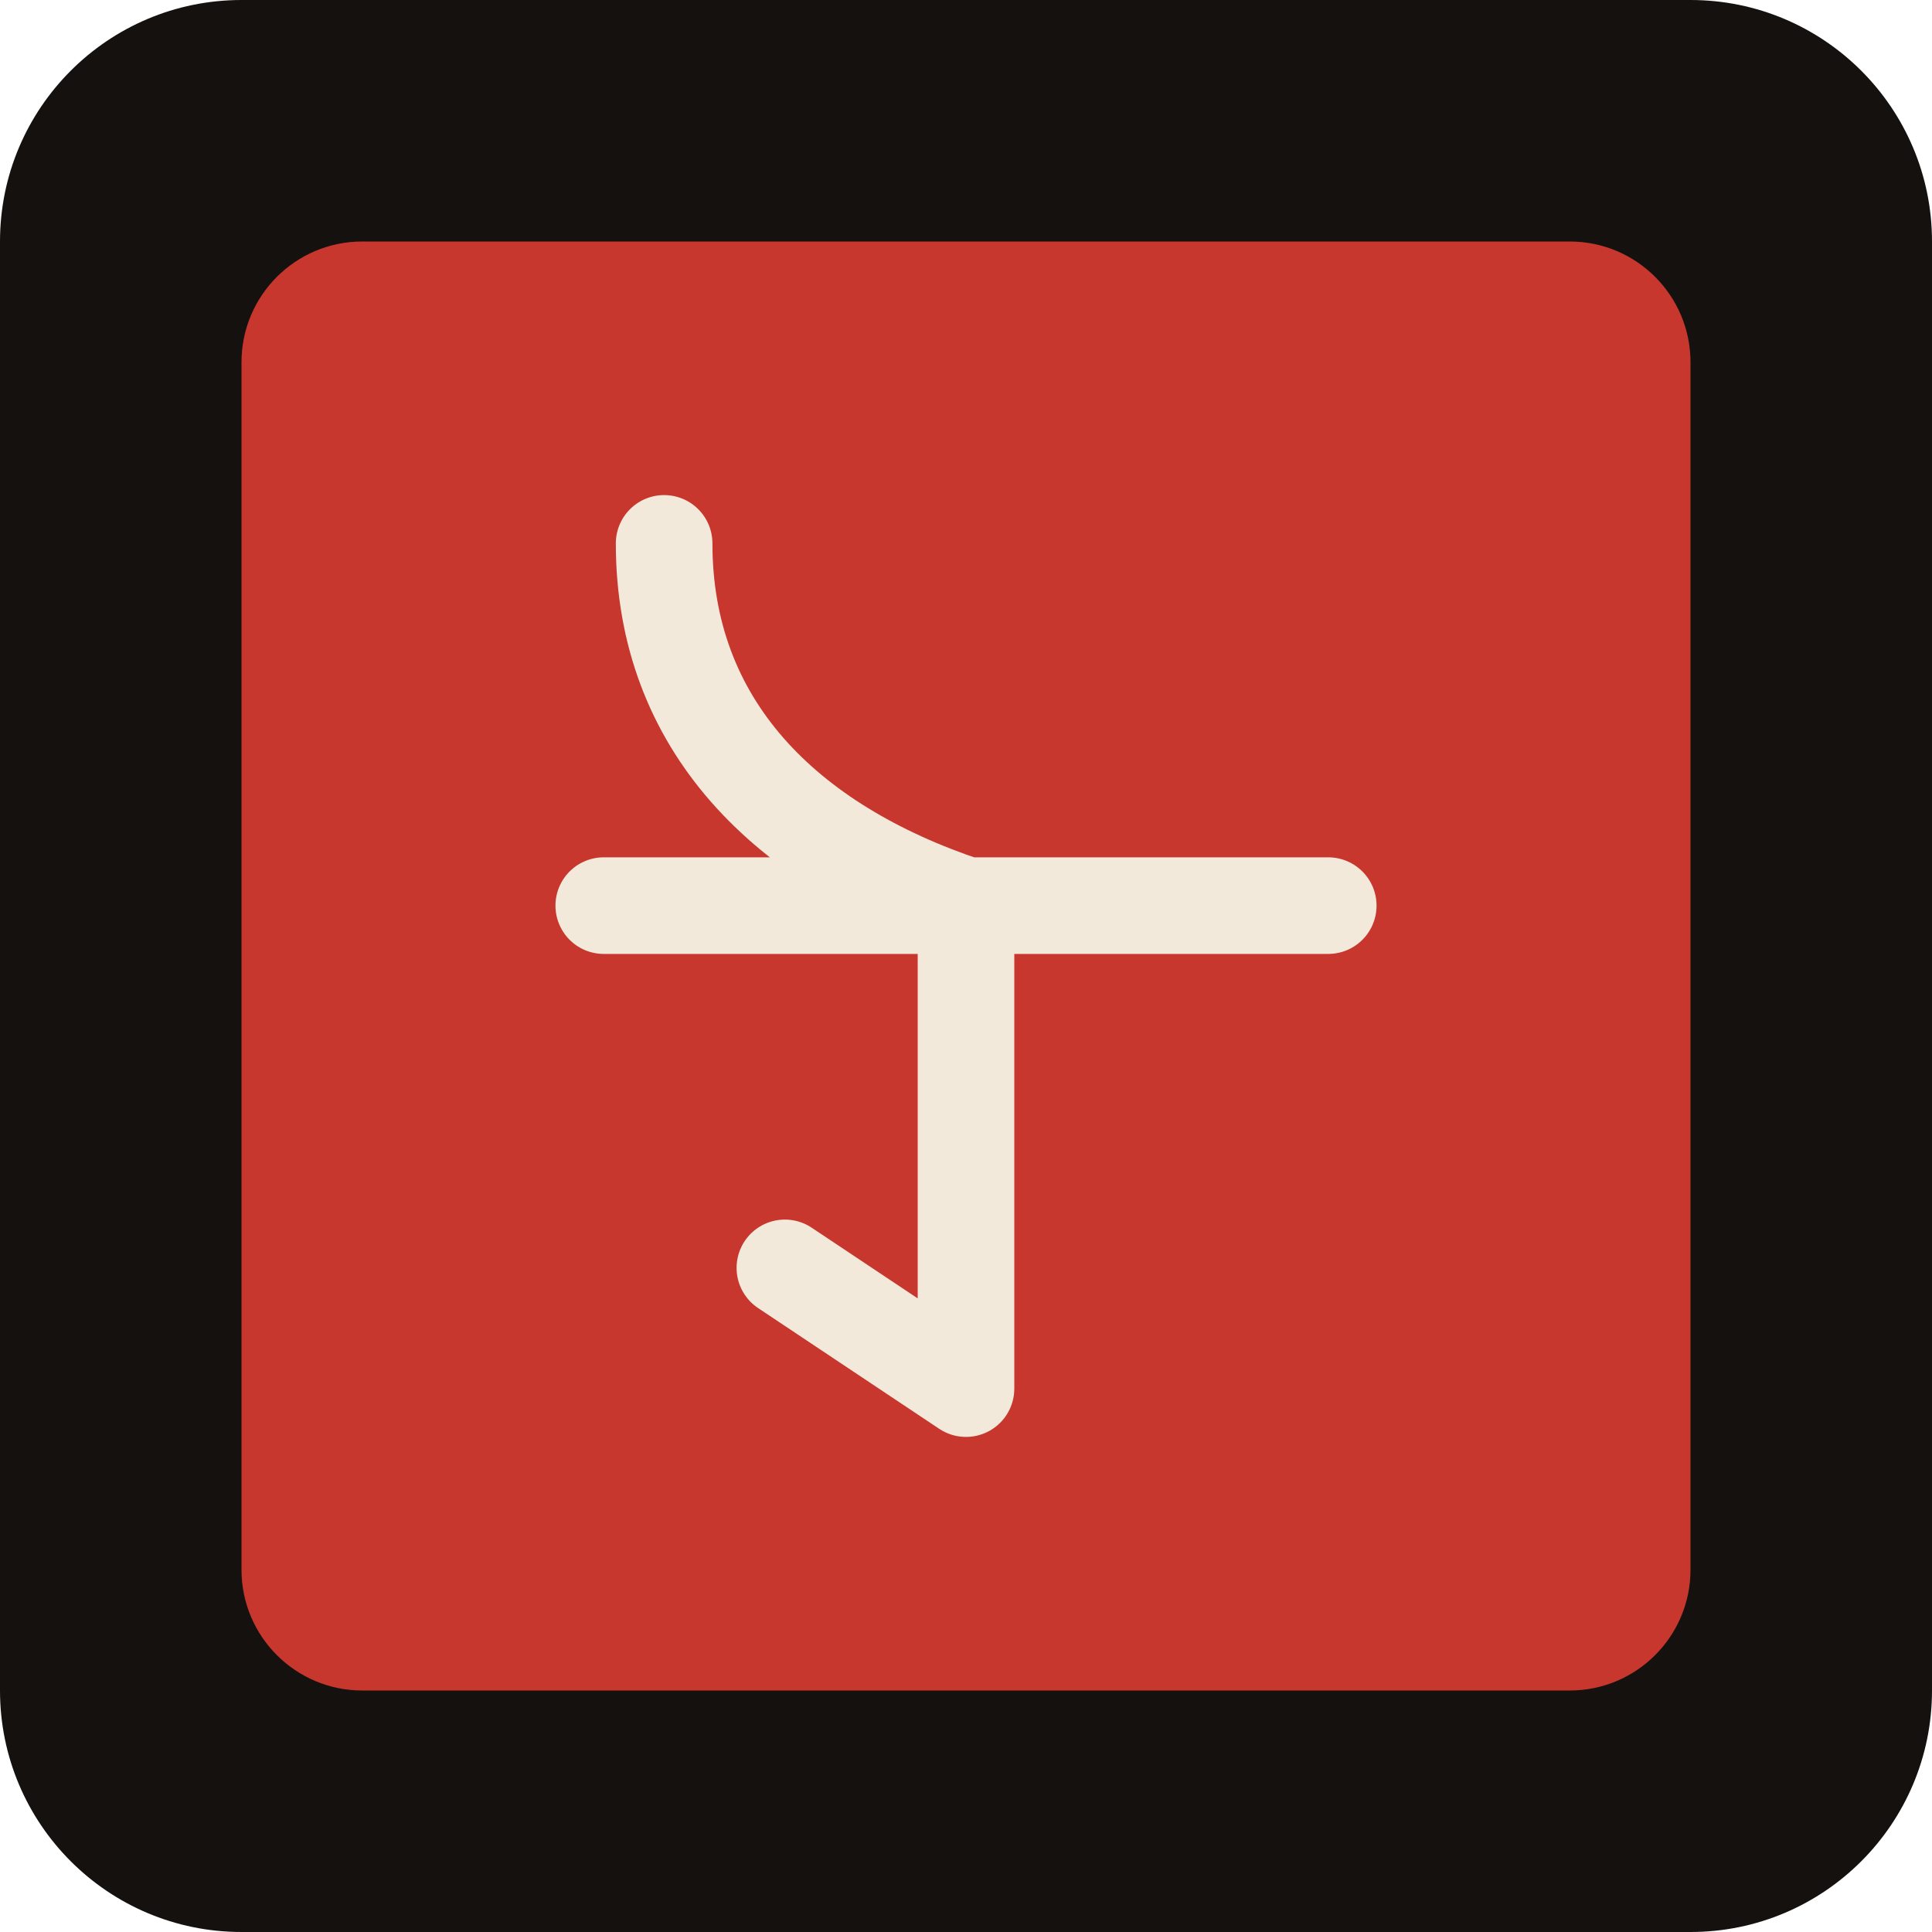
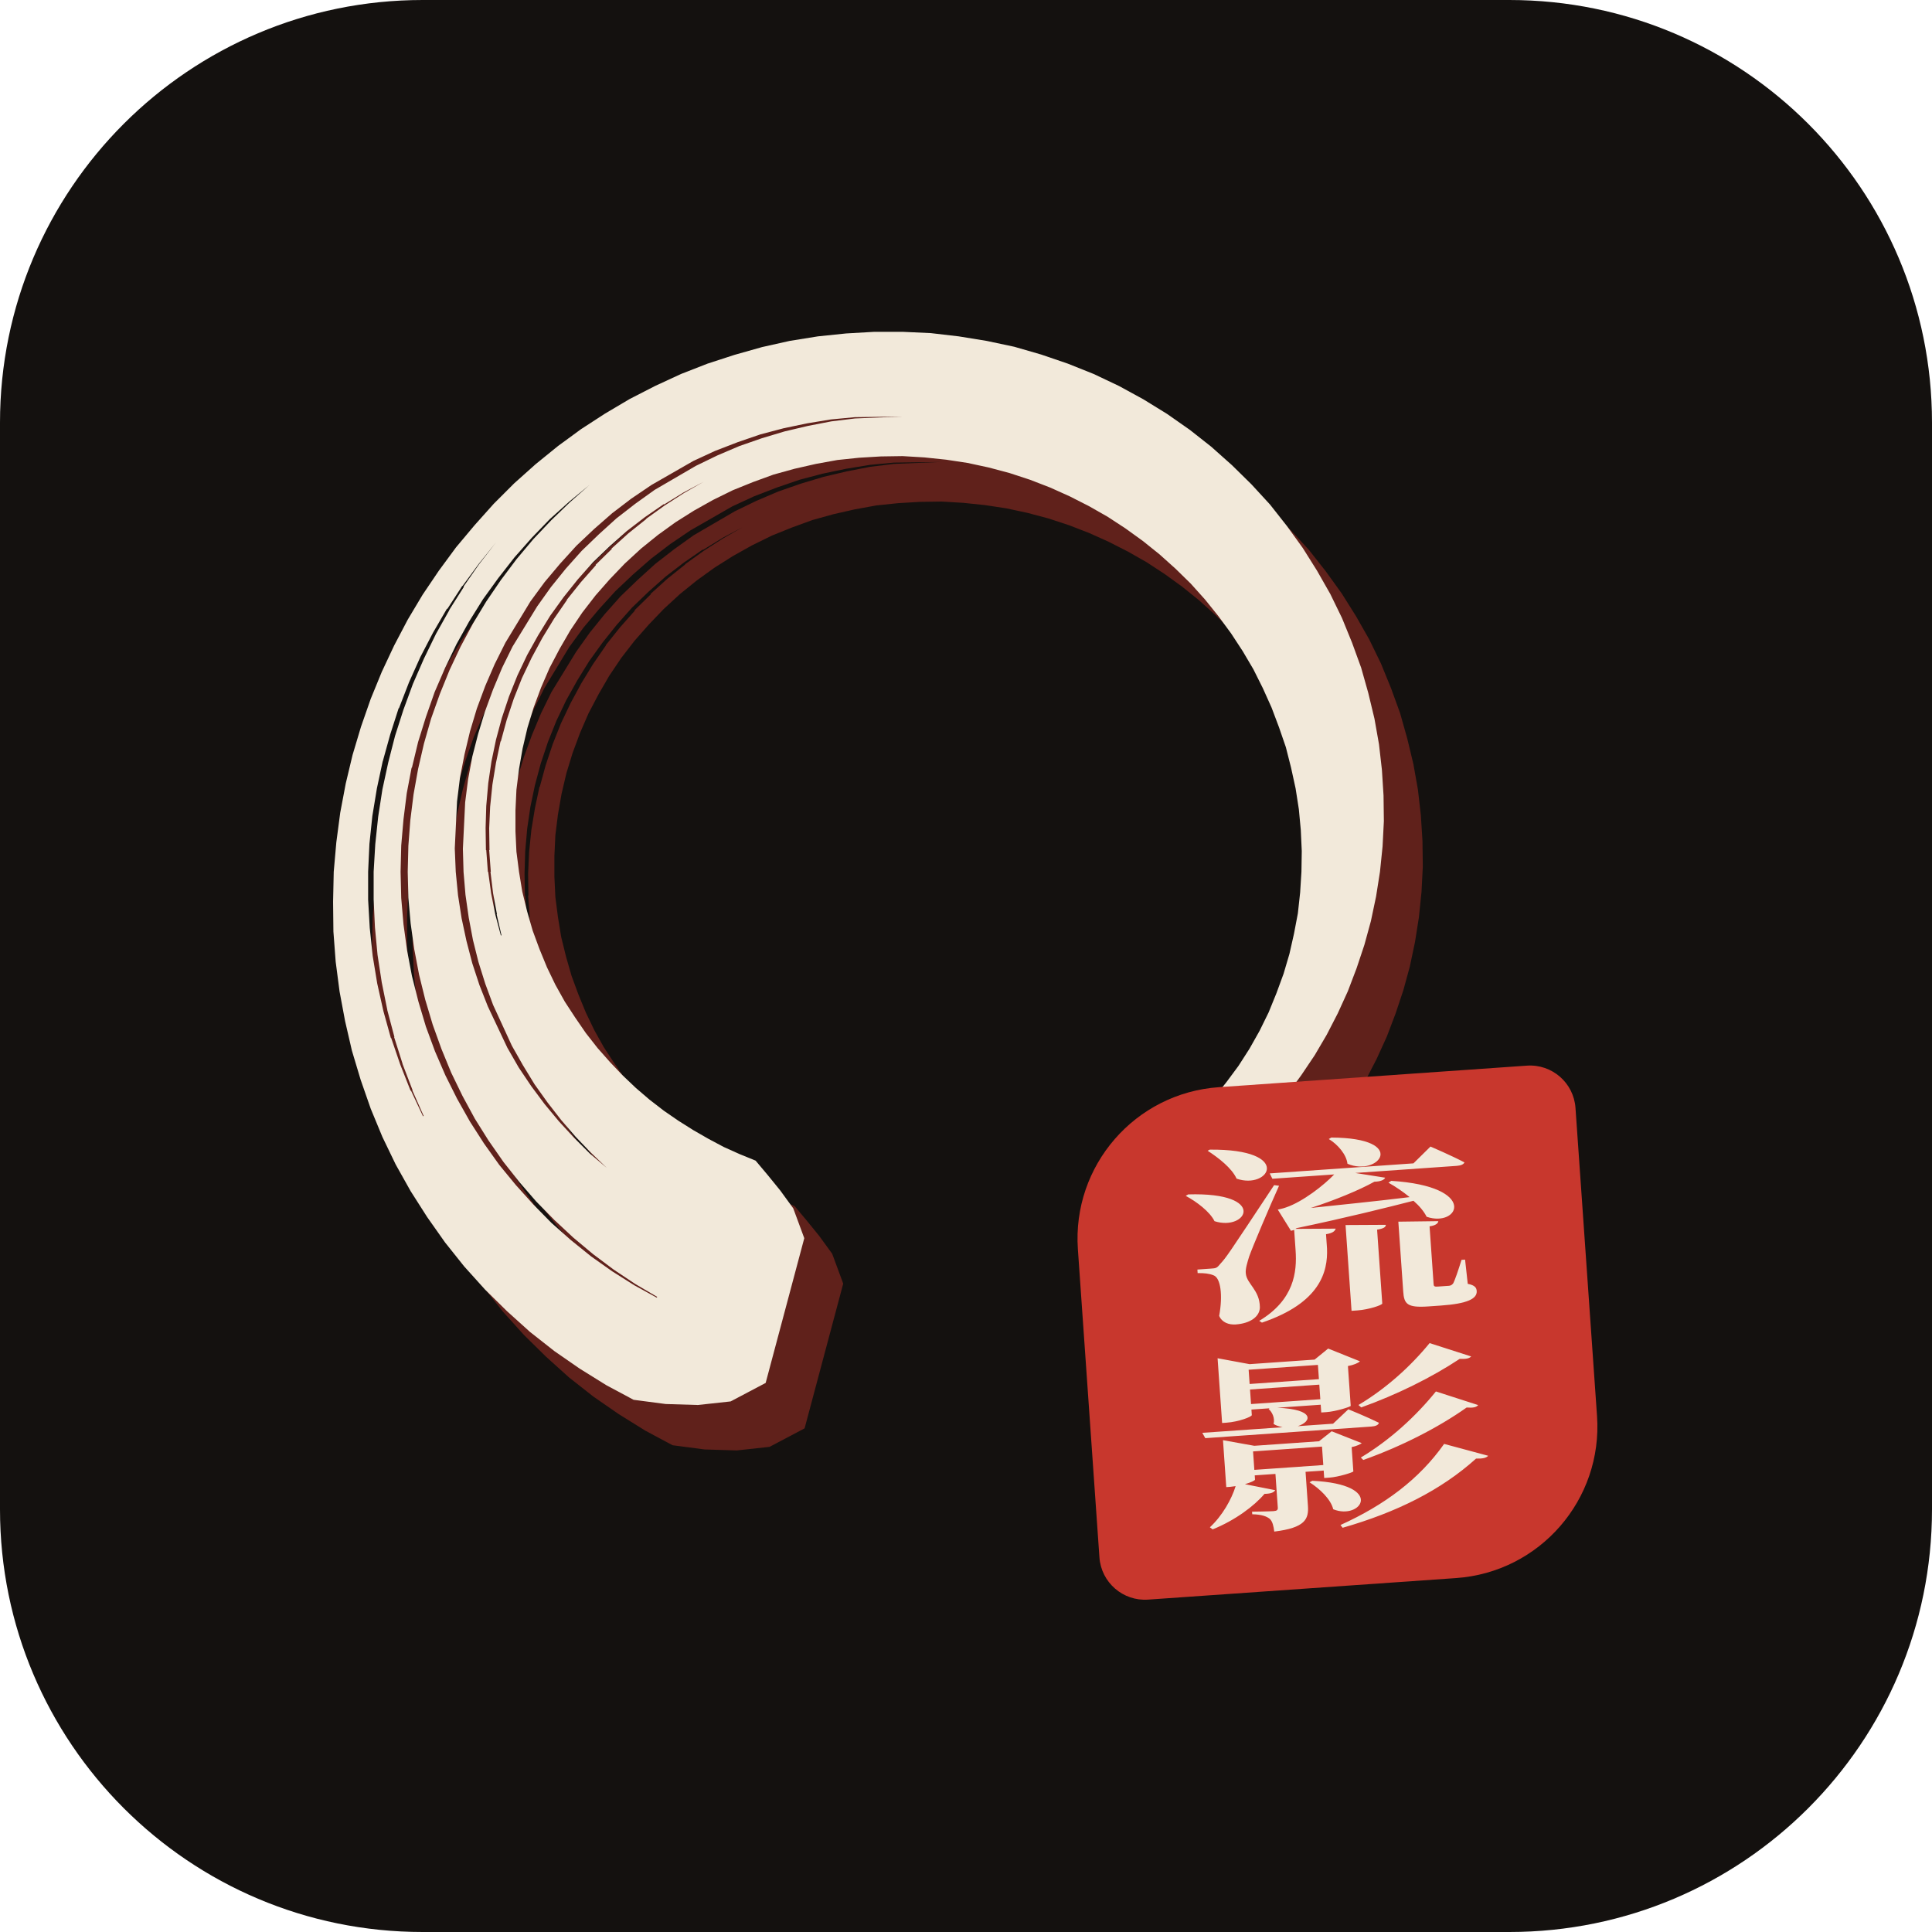
- <svg xmlns="http://www.w3.org/2000/svg" viewBox="0 0 64 64">
-   <rect width="64" height="64" rx="8" fill="#14110f" />
-   <rect x="8" y="8" width="48" height="48" rx="4" fill="#c8372d" />
-   <path d="M22 18c0 6 4 10 10 12M20 30h24M32 30v16l-6-4" fill="none" stroke="#f2e9da" stroke-width="3.2" stroke-linecap="round" stroke-linejoin="round" />
+ <svg xmlns="http://www.w3.org/2000/svg" viewBox="0 0 512 512">
+   <rect width="512" height="512" rx="112" fill="#14110F" />
+   <g transform="translate(32.8 29.8) scale(0.86)">
+     <defs>
+       <path id="rg" d="M197.8 391.5 L187.0 397.2 L176.9 398.3 L167.0 398.0 L157.1 396.7 L148.7 392.2 L140.5 387.1 L132.7 381.7 L125.2 375.8 L118.1 369.4 L111.3 362.7 L104.9 355.6 L99.0 348.2 L93.5 340.4 L88.4 332.4 L83.8 324.2 L79.7 315.7 L76.1 307.0 L73.0 298.1 L70.3 289.1 L68.2 280.0 L66.5 270.9 L65.3 261.7 L64.6 252.4 L64.5 243.2 L64.7 234.0 L65.5 224.9 L66.7 215.8 L68.4 206.8 L70.5 198.0 L73.1 189.3 L76.1 180.7 L79.5 172.4 L83.3 164.3 L87.5 156.3 L92.1 148.6 L97.1 141.2 L102.4 134.0 L108.1 127.2 L114.0 120.6 L120.3 114.3 L126.9 108.4 L133.8 102.8 L140.9 97.6 L148.3 92.8 L155.9 88.3 L163.7 84.3 L171.7 80.6 L179.9 77.4 L188.2 74.7 L196.7 72.3 L205.2 70.4 L213.9 69.0 L222.6 68.1 L231.3 67.6 L240.0 67.6 L248.7 68.0 L257.3 69.0 L265.9 70.4 L274.4 72.2 L282.7 74.6 L290.9 77.4 L298.9 80.6 L306.7 84.3 L314.2 88.4 L321.5 92.9 L328.5 97.8 L335.1 103.0 L341.5 108.7 L347.5 114.6 L353.2 120.8 L358.4 127.4 L363.3 134.2 L367.7 141.2 L371.8 148.4 L375.4 155.8 L378.5 163.4 L381.3 171.1 L383.5 178.9 L385.4 186.8 L386.8 194.7 L387.7 202.6 L388.2 210.5 L388.3 218.4 L387.9 226.2 L387.1 234.0 L385.9 241.6 L384.3 249.2 L382.3 256.5 L379.9 263.7 L377.2 270.8 L374.1 277.6 L370.7 284.2 L367.0 290.5 L362.9 296.6 L358.6 302.5 L354.0 308.0 L349.2 313.3 L344.1 318.3 L338.8 322.9 L333.3 327.3 L322.7 316.7 L327.3 312.6 L331.7 308.3 L335.9 303.7 L339.8 298.8 L343.5 293.8 L346.9 288.5 L350.0 283.0 L352.8 277.3 L355.2 271.4 L357.4 265.4 L359.2 259.3 L360.6 253.1 L361.8 246.8 L362.5 240.4 L362.9 234.0 L363.0 227.6 L362.7 221.1 L362.1 214.7 L361.1 208.3 L359.7 201.9 L358.1 195.6 L356.0 189.5 L353.7 183.4 L351.0 177.4 L348.1 171.6 L344.8 166.0 L341.2 160.5 L337.3 155.2 L333.2 150.1 L328.8 145.2 L324.1 140.6 L319.2 136.2 L314.1 132.1 L308.7 128.2 L303.2 124.6 L297.4 121.3 L291.5 118.3 L285.5 115.6 L279.3 113.2 L272.9 111.1 L266.5 109.4 L260.0 108.0 L253.4 107.0 L246.7 106.3 L240.0 105.9 L233.3 106.0 L226.6 106.4 L219.9 107.1 L213.3 108.3 L206.7 109.8 L200.2 111.6 L193.9 113.9 L187.7 116.4 L181.6 119.4 L175.7 122.7 L170.0 126.3 L164.6 130.2 L159.4 134.4 L154.4 139.0 L149.8 143.8 L145.4 148.8 L141.3 154.1 L137.6 159.6 L134.3 165.3 L131.2 171.2 L128.6 177.2 L126.3 183.4 L124.4 189.6 L122.9 196.0 L121.8 202.3 L121.0 208.7 L120.7 215.1 L120.7 221.5 L121.0 227.8 L121.8 234.0 L122.8 240.1 L124.3 246.2 L126.0 252.1 L128.1 257.8 L130.4 263.4 L133.0 268.8 L135.9 274.0 L139.1 278.9 L142.4 283.7 L146.0 288.3 L149.8 292.6 L153.7 296.7 L157.8 300.6 L162.0 304.2 L166.4 307.6 L170.9 310.7 L175.5 313.6 L180.2 316.3 L184.9 318.8 L189.8 321.0 L194.7 323.0 L198.4 327.4 L202.3 332.2 L206.3 337.7 L209.7 346.9ZM148.8 325.2 L143.6 320.8 L138.8 316.0 L134.1 310.9 L129.7 305.6 L125.6 300.1 L121.7 294.3 L118.2 288.2 L112.2 275.5 L109.6 268.9 L107.4 262.2 L105.6 255.3 L104.1 248.3 L103.0 241.2 L102.3 234.0 L102.0 226.8 L102.7 212.3 L103.6 205.0 L105.0 197.8 L106.7 190.7 L108.8 183.7 L111.4 176.7 L114.3 170.0 L117.6 163.4 L125.3 150.7 L129.7 144.7 L134.5 139.0 L139.5 133.5 L144.9 128.4 L150.5 123.5 L156.4 119.0 L162.6 114.8 L175.5 107.4 L182.2 104.3 L189.2 101.6 L196.2 99.2 L203.4 97.3 L210.6 95.8 L217.9 94.6 L225.3 93.9 L240.0 93.7 L240.0 93.7 L225.3 94.3 L218.0 95.2 L210.8 96.6 L203.6 98.3 L196.6 100.4 L189.7 102.8 L182.9 105.7 L176.3 108.9 L163.6 116.3 L157.6 120.6 L151.8 125.1 L146.4 130.0 L141.1 135.1 L136.2 140.6 L131.6 146.3 L127.4 152.2 L119.8 164.6 L116.6 171.1 L113.8 177.8 L111.3 184.6 L109.2 191.5 L107.4 198.5 L106.1 205.5 L105.2 212.6 L104.5 226.9 L104.7 234.0 L105.3 241.1 L106.3 248.1 L107.6 255.0 L109.3 261.8 L111.4 268.5 L113.8 275.0 L119.6 287.6 L123.0 293.6 L126.6 299.5 L130.6 305.1 L134.8 310.5 L139.2 315.6 L143.9 320.5 L148.8 325.2ZM164.3 365.1 L164.2 365.2 L157.3 361.4 L150.5 357.1 L144.0 352.5 L137.8 347.5 L131.8 342.2 L126.2 336.5 L120.8 330.5 L115.7 324.3 L111.0 317.7 L106.7 311.0 L102.7 303.9 L99.1 296.7 L99.1 296.7 L95.9 289.3 L93.1 281.7 L90.8 274.0 L88.8 266.1 L87.3 258.2 L86.2 250.2 L85.5 242.1 L85.3 234.0 L85.5 225.9 L86.2 217.8 L87.2 209.8 L88.7 201.9 L88.8 201.9 L90.7 194.0 L93.1 186.3 L95.8 178.6 L99.0 171.2 L102.5 163.9 L106.4 156.9 L110.7 150.0 L115.4 143.5 L120.4 137.1 L125.7 131.1 L131.3 125.3 L137.3 119.9 L143.5 114.8 L143.5 114.8 L137.5 120.1 L131.7 125.7 L126.2 131.5 L121.0 137.7 L116.2 144.1 L111.7 150.7 L107.6 157.5 L103.8 164.6 L100.4 171.8 L97.4 179.2 L94.7 186.8 L92.5 194.5 L90.7 202.3 L90.7 202.3 L89.3 210.1 L88.3 218.1 L87.7 226.0 L87.5 234.0 L87.7 242.0 L88.4 249.9 L89.5 257.8 L91.0 265.7 L92.9 273.4 L95.2 281.1 L97.9 288.6 L100.9 295.9 L100.9 295.9 L104.4 303.1 L108.2 310.1 L112.4 316.8 L117.0 323.4 L121.9 329.6 L127.1 335.6 L132.7 341.3 L138.5 346.7 L144.6 351.8 L151.0 356.6 L157.6 361.0 L164.4 365.0 L164.3 365.1ZM92.3 309.3 L92.2 309.3 L88.5 301.4 L88.4 301.5 L85.2 293.4 L85.2 293.4 L82.4 285.2 L82.3 285.2 L80.0 276.9 L80.0 276.9 L78.1 268.4 L76.7 259.9 L76.7 259.9 L75.8 251.3 L75.8 251.3 L75.3 242.6 L75.3 242.6 L75.3 234.0 L75.3 234.0 L75.7 225.4 L76.6 216.8 L76.6 216.8 L78.0 208.3 L78.0 208.3 L79.8 199.9 L79.8 200.0 L82.1 191.7 L82.1 191.7 L84.7 183.6 L84.8 183.6 L87.9 175.6 L91.4 167.8 L91.4 167.8 L95.3 160.3 L95.3 160.3 L99.6 152.9 L99.7 153.0 L104.3 145.9 L104.4 145.9 L109.4 139.1 L114.7 132.5 L114.7 132.5 L109.5 139.2 L104.7 146.1 L104.8 146.2 L100.3 153.3 L100.3 153.4 L96.2 160.7 L96.2 160.7 L92.5 168.3 L92.5 168.3 L89.1 176.1 L86.2 184.0 L86.2 184.0 L83.6 192.1 L83.6 192.1 L81.5 200.3 L81.5 200.3 L79.7 208.6 L79.7 208.6 L78.4 217.0 L78.4 217.0 L77.5 225.5 L77.0 234.0 L77.0 234.0 L77.0 242.5 L77.0 242.5 L77.4 251.1 L77.4 251.1 L78.2 259.6 L78.2 259.6 L79.5 268.1 L81.2 276.5 L81.2 276.6 L83.4 284.9 L83.3 284.9 L85.9 293.1 L85.9 293.2 L89.0 301.3 L88.9 301.3 L92.4 309.2 L92.3 309.3ZM116.3 253.6 L116.2 253.6 L114.5 247.2 L114.5 247.2 L113.2 240.6 L112.3 234.0 L112.2 234.0 L111.7 227.3 L111.6 227.3 L111.5 220.5 L111.7 213.7 L111.7 213.7 L112.3 206.9 L112.3 206.8 L113.3 200.0 L114.7 193.3 L114.7 193.3 L116.5 186.6 L116.5 186.6 L118.7 180.0 L121.3 173.5 L121.3 173.5 L124.3 167.2 L124.3 167.2 L127.7 161.1 L131.4 155.1 L131.4 155.1 L135.5 149.4 L135.5 149.4 L139.9 143.9 L144.6 138.6 L144.6 138.6 L149.7 133.7 L149.7 133.7 L155.0 129.0 L160.6 124.7 L160.6 124.7 L166.4 120.7 L166.5 120.8 L172.5 117.1 L178.7 113.8 L178.7 113.8 L172.6 117.3 L166.7 121.1 L166.7 121.1 L161.0 125.2 L161.0 125.3 L155.5 129.7 L150.3 134.4 L150.4 134.5 L145.4 139.4 L145.5 139.5 L140.9 144.7 L136.5 150.2 L136.6 150.2 L132.6 156.0 L132.6 156.0 L129.0 161.9 L125.7 168.0 L125.7 168.0 L122.7 174.3 L122.7 174.3 L120.2 180.6 L118.0 187.2 L118.0 187.2 L116.2 193.8 L116.1 193.8 L114.7 200.4 L113.6 207.1 L113.6 207.1 L112.9 213.9 L112.9 213.9 L112.6 220.6 L112.7 227.3 L112.6 227.3 L113.1 234.0 L113.0 234.0 L113.8 240.6 L115.0 247.1 L114.9 247.1 L116.4 253.6 L116.3 253.6Z" />
+     </defs>
+     <use href="#rg" transform="translate(12 14)" fill="#C8372D" fill-opacity=".42" fill-rule="evenodd" />
+     <use href="#rg" fill="#F2E9DA" fill-rule="evenodd" />
+     <g transform="rotate(-4 374.0 376.0)">
+       <path d="M342.80 298.00H437.96A14.04 14.04 0 0 1 452.00 312.04V407.20A46.8 46.8 0 0 1 405.20 454.00H310.04A14.04 14.04 0 0 1 296.00 439.96V344.80A46.8 46.8 0 0 1 342.80 298.00Z" fill="#C8372D" />
+       <path d="M336.5 353.6C335.5 353.6 332.3 353.6 332.3 353.6V354.7C334.3 354.8 335.9 355.1 337.1 355.7C339.3 356.6 339.6 362.1 338 368.3C338.7 370.4 340.8 371.3 342.9 371.3C347.4 371.3 350.5 369.4 350.7 366.5C351 361.2 347.2 359.1 347.1 355.9C347 354.5 347.8 352.5 348.5 350.7C349.7 347.9 355.8 335.9 359.2 329.6L357.7 329.3C341.5 350.4 341.5 350.4 339.4 352.4C338.3 353.6 338 353.6 336.5 353.6ZM331.1 330.3 330.3 330.7C333.5 332.7 337.4 336.1 338.6 339.1C348.3 343 355.8 331.3 331.1 330.3ZM338.7 317 338 317.3C341.2 319.7 345.1 323.2 346.3 326.5C356.1 330.7 364.5 318.6 338.7 317ZM376.3 315.9 375.5 316.3C378.2 318.2 380.6 321.5 380.7 324.3C390 329.1 400.3 317.7 376.3 315.9ZM407.4 343.9 395.1 343.2V364.8C395.1 368.6 395.9 369.9 402.5 369.9H406.4C414.5 369.9 417.7 368.6 417.7 366.2C417.7 365.2 417.3 364.4 415.1 363.8L414.8 356.3H413.7C412.5 359.4 411.2 362.5 410.6 363.4C410.1 363.9 409.7 364 409.2 364C408.8 364 408.2 364 407.4 364H405.8C404.8 364 404.6 363.8 404.6 363.2V345.3C406.4 345.2 407.3 344.6 407.4 343.9ZM391.2 343.9 378.8 343.1V369.6H380.6C384.1 369.6 388.4 368.5 388.4 368V345.2C390.5 345 391.1 344.6 391.2 343.9ZM406.6 320.8 401 325.6H356.6L357.3 327.3H376.4C373 330.4 366.2 335 360.9 336.4C359.9 336.7 358.3 336.9 358.3 336.9L361.9 343.7L362.9 343.5V349.8C362.9 356.5 361.4 365 350.2 370.7L351 371.3C369.3 366.5 372.4 357.1 372.6 349.9V345.5C374.8 345.3 375.4 344.7 375.7 344L363.3 343.2L363.7 343C379 340.9 392 338.6 400.2 337.1C401.9 338.8 403.2 340.6 403.9 342.3C413.6 346.4 420.7 334.1 393.8 330.5L392.9 331C394.9 332.3 397.2 334.1 399.1 335.9C387.6 336.5 376.4 336.8 368.5 337.1C375.8 335.3 383.7 332.7 388.6 330.4C390.6 330.5 391.7 330 392 329.4L382.9 327.3H414.2C415.5 327.3 416.4 327 416.7 326.4C413 324.1 406.6 320.8 406.6 320.8Z" fill="#F2E9DA" />
+       <path d="M417.7 417.1 404.4 412.5C396 422.8 384.8 430 370.8 435.2L371.4 436.1C388.3 432.5 402.4 426.7 413.9 417.7C416.1 417.9 417 417.7 417.7 417.1ZM415.7 401.3 403 396.2C396.3 403.4 387.9 410.1 378.5 414.9L379.2 415.7C391 412.4 402.7 407.5 412.1 401.8C414.2 402.1 415.1 401.9 415.7 401.3ZM414.6 386.2 402.1 381.2C395.8 387.9 387.8 394.2 378.9 398.7L379.7 399.5C390.8 396.4 402 391.8 411 386.7C413 386.9 413.9 386.8 414.6 386.2ZM363.1 421 362.2 421.4C365.2 423.6 368.4 427.1 368.9 430.2C377.2 434.3 385.7 423.7 363.1 421ZM375.7 399.8 370.7 403.9H359.8C364.2 402.8 365.5 399.1 353.9 397.8H367.3V400.2H368.9C371.8 400.2 376.4 399.1 376.5 398.8V386.5C378.3 386.3 379.7 385.8 380.3 385.3L370.8 380.7L366.4 383.8H346.3L336.6 381.3V401.3H337.9C341.8 401.3 345.9 400 345.9 399.5V397.8H351.5L351.2 398C352.2 399 353 400.9 352.4 402.7C353.2 403.3 354.1 403.6 355.1 403.9H330.3L331.1 405.6H382.4C383.7 405.6 384.6 405.3 384.8 404.6C381.4 402.6 375.7 399.8 375.7 399.8ZM367.3 385.5V389.9H345.9V385.5ZM345.9 396.1V391.6H367.3V396.1ZM361.2 428.6V418.1H366.8V420.4H368.4C371.2 420.4 375.8 419.3 375.9 419V411.5C377.5 411.3 378.6 410.8 379.1 410.5L370.1 406.2L366 409H346L336.5 406.6V421.1H337.7L339.4 421C337.9 424.9 334.7 429.8 330.6 433.1L331.4 433.8C338.5 431.5 344.7 427.5 348.1 424C350.3 424.1 351 423.7 351.5 423.1L342.3 420.6C344.1 420.2 345.5 419.7 345.5 419.4V418.1H351.9V428.5C351.9 429.2 351.6 429.5 350.5 429.5C349.1 429.5 343.9 429.2 343.9 429.2V430C347 430.3 348.3 431 349.2 431.8C350 432.7 350.2 434.1 350.3 435.8C359.9 435.3 361.2 432.7 361.2 428.6ZM366.8 410.7V416.4H345.5V410.7Z" fill="#F2E9DA" />
+     </g>
+   </g>
</svg>
